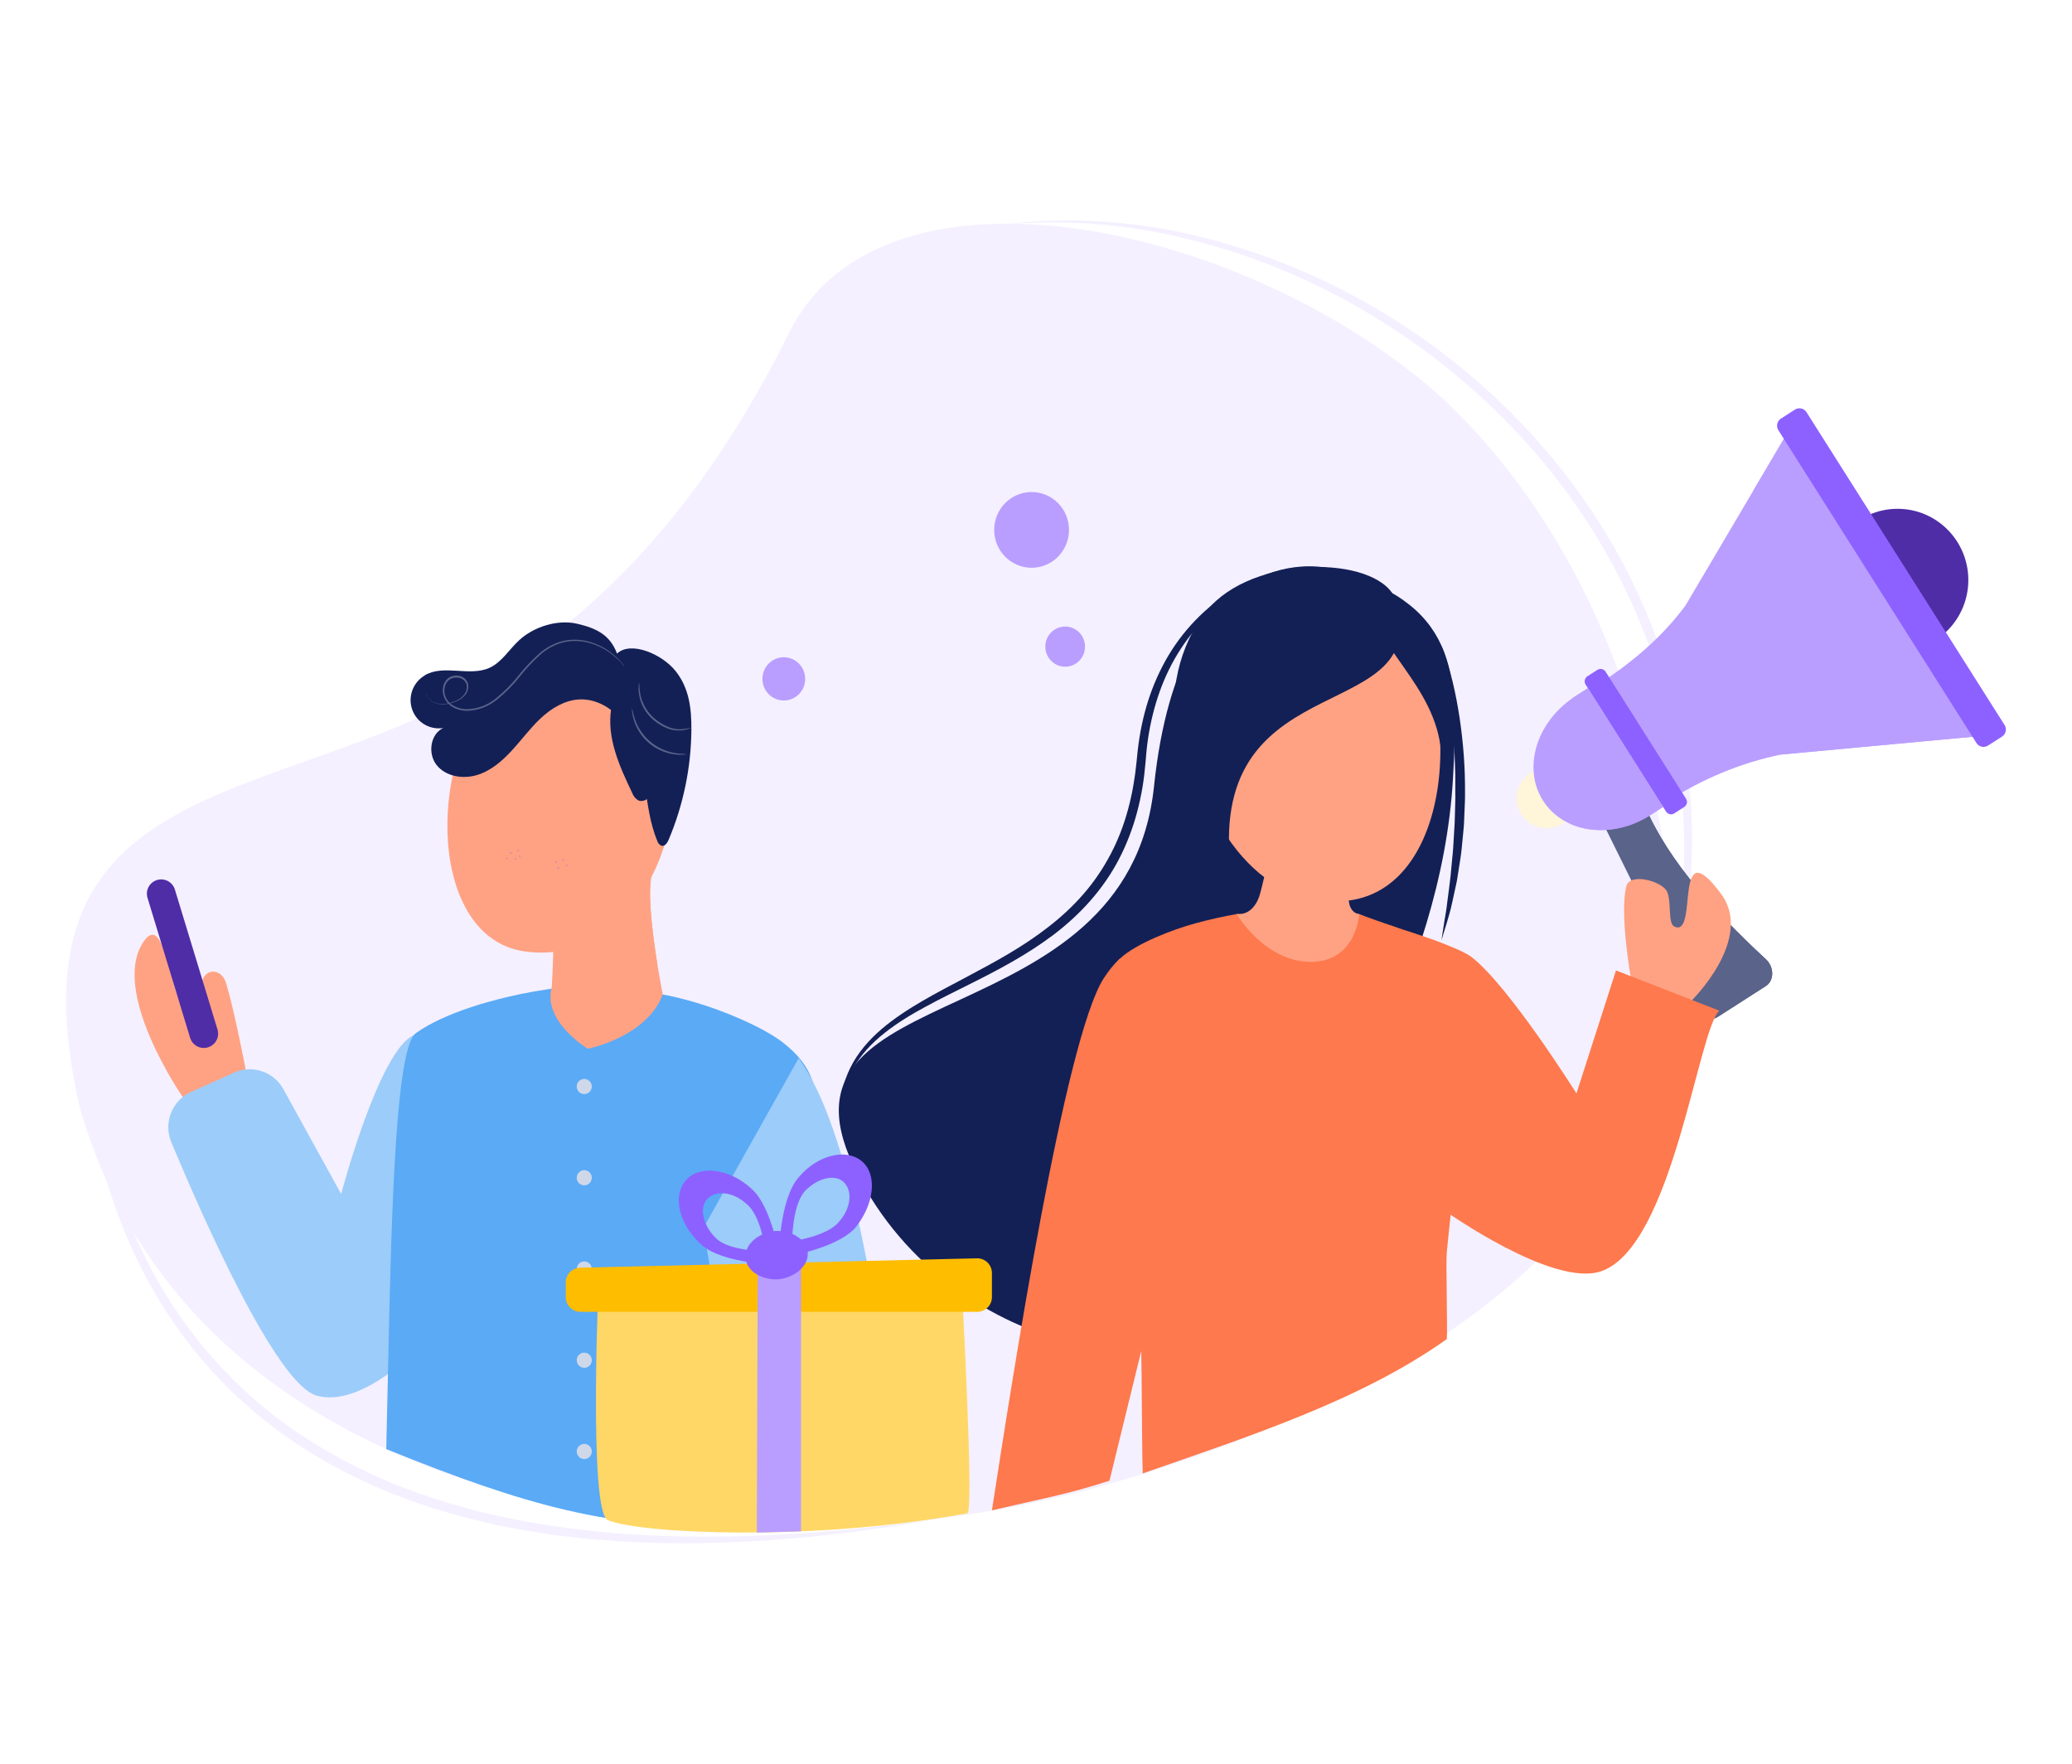
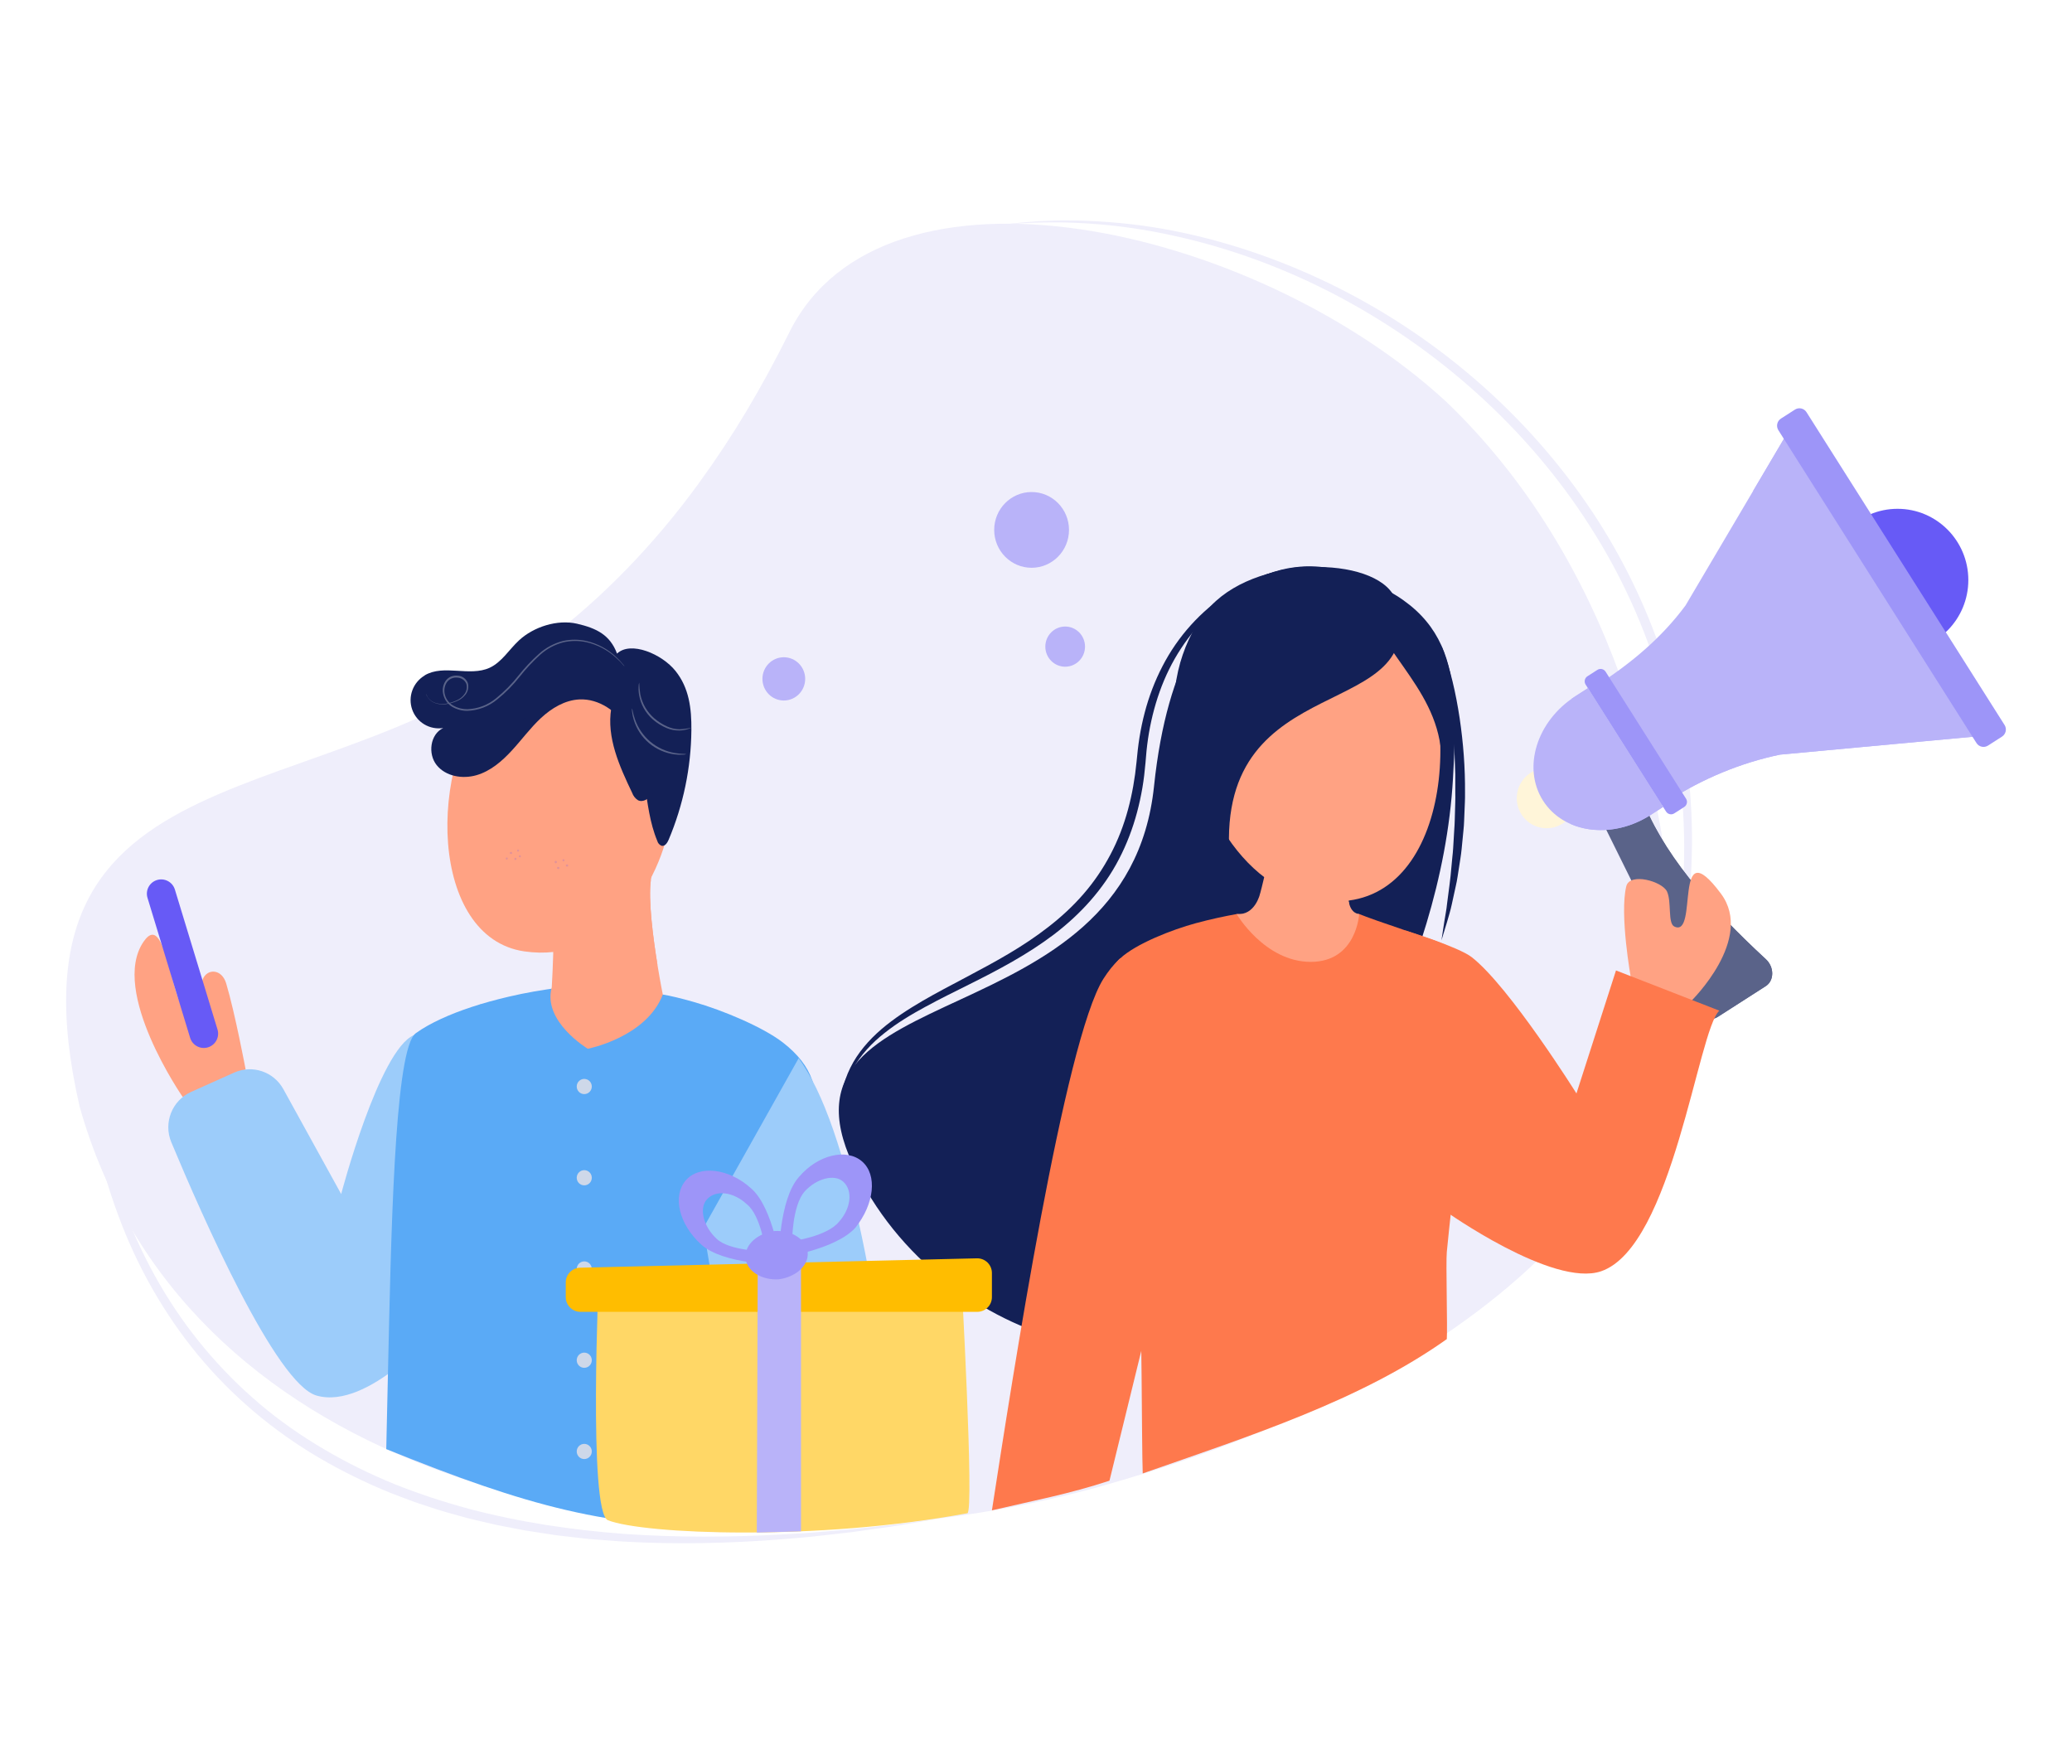
<svg xmlns="http://www.w3.org/2000/svg" width="141" height="120" viewBox="0 0 141 120" fill="none">
-   <path d="M113.996 66.157C113.292 85.746 91.88 96.405 74.853 101.14L74.852 101.141C74.605 101.21 74.358 101.277 74.109 101.344C74.008 101.371 73.907 101.396 73.806 101.423C72.229 101.835 70.605 102.201 68.945 102.518C68.61 102.582 68.274 102.644 67.936 102.705C66.328 102.991 64.688 103.23 63.026 103.421C58.146 103.984 53.073 104.125 48.041 103.778C45.489 103.602 42.948 103.299 40.447 102.863C39.256 102.654 38.073 102.415 36.904 102.143C34.202 101.518 31.569 100.724 29.042 99.747C17.934 95.456 8.91 87.656 5.422 75.303C-0.366 50.108 22.405 55.899 37.106 43.613C37.106 43.613 37.106 43.613 37.107 43.613C41.05 40.66 44.603 36.937 47.535 32.905C49.921 29.622 51.81 26.428 53.713 22.614C60.087 9.746 85.192 15.207 98.372 27.291C109.554 37.971 113.686 53.59 113.996 66.157Z" fill="#F4F0FF" />
-   <path d="M68.115 15.3C68.606 15.246 69.095 15.177 69.587 15.135L70.326 15.077L70.695 15.049L71.066 15.034L71.807 15.006C72.054 14.995 72.301 15.003 72.548 15L73.29 15.002L74.032 15.028C76.009 15.106 77.983 15.333 79.928 15.717C83.817 16.495 87.592 17.832 91.141 19.62C98.235 23.206 104.414 28.676 108.738 35.408C110.889 38.776 112.568 42.457 113.653 46.312C114.734 50.167 115.234 54.185 115.127 58.182C115.027 62.181 114.361 66.153 113.219 69.97C112.641 71.876 111.956 73.747 111.185 75.58C110.778 76.487 110.387 77.401 109.939 78.288C109.514 79.185 109.029 80.052 108.568 80.93C108.999 80.037 109.454 79.155 109.848 78.244C110.271 77.347 110.639 76.426 111.022 75.512C111.744 73.666 112.378 71.787 112.904 69.879C113.441 67.973 113.843 66.031 114.131 64.076C114.416 62.12 114.584 60.148 114.606 58.173C114.628 56.199 114.512 54.225 114.255 52.269C113.997 50.314 113.593 48.38 113.046 46.487C111.959 42.699 110.304 39.081 108.177 35.772C106.06 32.454 103.475 29.443 100.558 26.807C97.644 24.166 94.389 21.907 90.909 20.078C87.426 18.254 83.707 16.875 79.862 16.037C76.022 15.182 72.046 14.918 68.115 15.3ZM5.9 61.278C5.786 62.175 5.727 63.077 5.686 63.978C5.644 64.88 5.628 65.783 5.638 66.685C5.648 67.587 5.684 68.488 5.74 69.388C5.801 70.287 5.884 71.184 5.991 72.079C6.206 73.867 6.518 75.642 6.936 77.39C7.363 79.135 7.889 80.856 8.541 82.526C9.192 84.196 9.961 85.819 10.858 87.366C11.756 88.912 12.781 90.382 13.927 91.75C15.072 93.117 16.331 94.388 17.693 95.536C19.051 96.689 20.521 97.707 22.056 98.609C23.59 99.513 25.192 100.303 26.842 100.976C28.498 101.635 30.194 102.194 31.916 102.659C35.368 103.571 38.918 104.098 42.484 104.364C46.054 104.611 49.643 104.601 53.223 104.4C54.117 104.344 55.014 104.308 55.907 104.221L57.248 104.108L57.918 104.05L58.587 103.976L59.925 103.827C60.37 103.776 60.818 103.734 61.262 103.669L63.933 103.318L61.276 103.769C60.833 103.849 60.387 103.902 59.943 103.966L58.607 104.153L57.94 104.246L57.27 104.322L55.93 104.474C55.038 104.586 54.141 104.648 53.245 104.728C49.659 105.008 46.051 105.09 42.451 104.887C42.001 104.861 41.552 104.821 41.102 104.788L40.428 104.737L40.091 104.711L39.755 104.674L38.41 104.52C38.187 104.492 37.962 104.474 37.739 104.437L37.07 104.335C36.624 104.266 36.177 104.202 35.732 104.128L34.401 103.873C34.179 103.829 33.957 103.791 33.736 103.742L33.076 103.588C32.637 103.483 32.194 103.389 31.757 103.275C30.886 103.033 30.011 102.802 29.154 102.506C28.724 102.366 28.292 102.232 27.87 102.065C27.447 101.905 27.02 101.752 26.599 101.585C24.919 100.905 23.285 100.106 21.718 99.188C18.586 97.351 15.759 94.969 13.443 92.156C11.127 89.344 9.316 86.125 8.056 82.713C7.422 81.009 6.907 79.261 6.512 77.489C6.125 75.714 5.843 73.918 5.668 72.114C5.585 71.211 5.527 70.306 5.49 69.4C5.458 68.495 5.448 67.589 5.463 66.684C5.494 64.874 5.615 63.064 5.9 61.278Z" fill="#F4F0FF" />
-   <path d="M129.129 44.31C131.789 44.31 133.945 42.141 133.945 39.464C133.945 36.788 131.789 34.618 129.129 34.618C126.47 34.618 124.314 36.788 124.314 39.464C124.314 42.141 126.47 44.31 129.129 44.31Z" fill="#4F2DA7" />
+   <path d="M113.996 66.157C113.292 85.746 91.88 96.405 74.853 101.14L74.852 101.141C74.605 101.21 74.358 101.277 74.109 101.344C74.008 101.371 73.907 101.396 73.806 101.423C72.229 101.835 70.605 102.201 68.945 102.518C68.61 102.582 68.274 102.644 67.936 102.705C66.328 102.991 64.688 103.23 63.026 103.421C58.146 103.984 53.073 104.125 48.041 103.778C45.489 103.602 42.948 103.299 40.447 102.863C39.256 102.654 38.073 102.415 36.904 102.143C34.202 101.518 31.569 100.724 29.042 99.747C17.934 95.456 8.91 87.656 5.422 75.303C-0.366 50.108 22.405 55.899 37.106 43.613C37.106 43.613 37.106 43.613 37.107 43.613C41.05 40.66 44.603 36.937 47.535 32.905C49.921 29.622 51.81 26.428 53.713 22.614C60.087 9.746 85.192 15.207 98.372 27.291C109.554 37.971 113.686 53.59 113.996 66.157Z" fill="#EFEEFB" />
+   <path d="M68.115 15.3C68.606 15.246 69.095 15.177 69.587 15.135L70.326 15.077L70.695 15.049L71.066 15.034L71.807 15.006C72.054 14.995 72.301 15.003 72.548 15L73.29 15.002L74.032 15.028C76.009 15.106 77.983 15.333 79.928 15.717C83.817 16.495 87.592 17.832 91.141 19.62C98.235 23.206 104.414 28.676 108.738 35.408C110.889 38.776 112.568 42.457 113.653 46.312C114.734 50.167 115.234 54.185 115.127 58.182C115.027 62.181 114.361 66.153 113.219 69.97C112.641 71.876 111.956 73.747 111.185 75.58C110.778 76.487 110.387 77.401 109.939 78.288C109.514 79.185 109.029 80.052 108.568 80.93C108.999 80.037 109.454 79.155 109.848 78.244C110.271 77.347 110.639 76.426 111.022 75.512C111.744 73.666 112.378 71.787 112.904 69.879C113.441 67.973 113.843 66.031 114.131 64.076C114.416 62.12 114.584 60.148 114.606 58.173C114.628 56.199 114.512 54.225 114.255 52.269C113.997 50.314 113.593 48.38 113.046 46.487C111.959 42.699 110.304 39.081 108.177 35.772C106.06 32.454 103.475 29.443 100.558 26.807C97.644 24.166 94.389 21.907 90.909 20.078C87.426 18.254 83.707 16.875 79.862 16.037C76.022 15.182 72.046 14.918 68.115 15.3ZM5.9 61.278C5.786 62.175 5.727 63.077 5.686 63.978C5.644 64.88 5.628 65.783 5.638 66.685C5.648 67.587 5.684 68.488 5.74 69.388C5.801 70.287 5.884 71.184 5.991 72.079C6.206 73.867 6.518 75.642 6.936 77.39C7.363 79.135 7.889 80.856 8.541 82.526C9.192 84.196 9.961 85.819 10.858 87.366C11.756 88.912 12.781 90.382 13.927 91.75C15.072 93.117 16.331 94.388 17.693 95.536C19.051 96.689 20.521 97.707 22.056 98.609C23.59 99.513 25.192 100.303 26.842 100.976C28.498 101.635 30.194 102.194 31.916 102.659C35.368 103.571 38.918 104.098 42.484 104.364C46.054 104.611 49.643 104.601 53.223 104.4C54.117 104.344 55.014 104.308 55.907 104.221L57.248 104.108L57.918 104.05L58.587 103.976L59.925 103.827C60.37 103.776 60.818 103.734 61.262 103.669L63.933 103.318L61.276 103.769C60.833 103.849 60.387 103.902 59.943 103.966L58.607 104.153L57.94 104.246L57.27 104.322L55.93 104.474C55.038 104.586 54.141 104.648 53.245 104.728C49.659 105.008 46.051 105.09 42.451 104.887C42.001 104.861 41.552 104.821 41.102 104.788L40.428 104.737L40.091 104.711L39.755 104.674L38.41 104.52C38.187 104.492 37.962 104.474 37.739 104.437L37.07 104.335C36.624 104.266 36.177 104.202 35.732 104.128L34.401 103.873C34.179 103.829 33.957 103.791 33.736 103.742L33.076 103.588C32.637 103.483 32.194 103.389 31.757 103.275C30.886 103.033 30.011 102.802 29.154 102.506C28.724 102.366 28.292 102.232 27.87 102.065C27.447 101.905 27.02 101.752 26.599 101.585C24.919 100.905 23.285 100.106 21.718 99.188C18.586 97.351 15.759 94.969 13.443 92.156C11.127 89.344 9.316 86.125 8.056 82.713C7.422 81.009 6.907 79.261 6.512 77.489C6.125 75.714 5.843 73.918 5.668 72.114C5.585 71.211 5.527 70.306 5.49 69.4C5.458 68.495 5.448 67.589 5.463 66.684C5.494 64.874 5.615 63.064 5.9 61.278Z" fill="#EFEEFB" />
+   <path d="M129.129 44.31C131.789 44.31 133.945 42.141 133.945 39.464C133.945 36.788 131.789 34.618 129.129 34.618C126.47 34.618 124.314 36.788 124.314 39.464C124.314 42.141 126.47 44.31 129.129 44.31Z" fill="#675AF6" />
  <path d="M120.169 65.264C116.234 61.632 113.019 57.926 111.619 54.039L108.955 55.749L115.325 68.612C115.641 69.251 116.378 69.52 116.898 69.186L120.161 67.093C120.743 66.72 120.748 65.799 120.169 65.264Z" fill="#5A6389" />
  <path d="M120.169 65.264C116.234 61.632 113.02 57.926 111.62 54.039L110.669 54.65C111.748 58.139 114.025 61.706 116.829 65.308C117.314 65.93 117.16 66.838 116.526 67.111L114.923 67.8L115.325 68.612C115.642 69.251 116.379 69.52 116.899 69.186L120.162 67.093C120.744 66.72 120.749 65.799 120.169 65.264Z" fill="#5A6389" />
  <path d="M105.247 56.352C106.369 56.352 107.278 55.437 107.278 54.309C107.278 53.179 106.369 52.264 105.247 52.264C104.125 52.264 103.216 53.179 103.216 54.309C103.216 55.437 104.125 56.352 105.247 56.352Z" fill="#FFF5D9" />
-   <path d="M108.655 46.636L106.629 47.877L111.595 55.719L113.537 54.473C115.891 52.963 118.484 51.894 121.128 51.344L135.792 49.984L122.191 28.508L114.7 41.194C113.088 43.375 111.01 45.125 108.655 46.636Z" fill="#B99EFF" />
-   <path d="M119.309 33.387L122.32 38.141C125.224 42.725 120.711 49.517 114.372 50.105C112.597 50.474 110.845 51.079 109.172 51.893L111.595 55.719L113.537 54.473C115.891 52.963 118.484 51.894 121.128 51.344L135.792 49.984L122.19 28.508L119.309 33.387Z" fill="#B99EFF" />
-   <path d="M114.612 54.905L113.933 55.341C113.745 55.462 113.495 55.406 113.375 55.216L107.901 46.574C107.781 46.384 107.837 46.133 108.025 46.012L108.704 45.576C108.892 45.455 109.142 45.511 109.262 45.701L114.736 54.343C114.856 54.533 114.8 54.784 114.612 54.905ZM136.238 50.117L135.283 50.729C135.019 50.898 134.667 50.82 134.499 50.554L121.019 29.27C120.85 29.004 120.928 28.65 121.193 28.48L122.147 27.868C122.412 27.698 122.763 27.777 122.932 28.043L136.411 49.327C136.58 49.593 136.502 49.947 136.238 50.117Z" fill="#8D61FF" />
-   <path d="M107.199 47.375C104.571 49.061 103.586 52.236 104.999 54.467C106.412 56.698 109.688 57.14 112.316 55.454L113.176 54.903L108.059 46.823L107.199 47.375Z" fill="#B99EFF" />
-   <path d="M107.199 47.374C107.117 47.427 107.037 47.481 106.958 47.536L109.667 51.813C110.675 53.405 109.334 55.75 107.205 56.036C107.079 56.053 106.965 56.06 106.865 56.055C108.459 56.76 110.536 56.595 112.316 55.454L113.175 54.902L108.058 46.823L107.199 47.374Z" fill="#B99EFF" />
+   <path d="M108.655 46.636L106.629 47.877L111.595 55.719L113.537 54.473C115.891 52.963 118.484 51.894 121.128 51.344L135.792 49.984L122.191 28.508L114.7 41.194C113.088 43.375 111.01 45.125 108.655 46.636Z" fill="#B9B3F9" />
+   <path d="M119.309 33.387L122.32 38.141C125.224 42.725 120.711 49.517 114.372 50.105C112.597 50.474 110.845 51.079 109.172 51.893L111.595 55.719L113.537 54.473C115.891 52.963 118.484 51.894 121.128 51.344L135.792 49.984L122.19 28.508L119.309 33.387Z" fill="#B9B3F9" />
+   <path d="M114.612 54.905L113.933 55.341C113.745 55.462 113.495 55.406 113.375 55.216L107.901 46.574C107.781 46.384 107.837 46.133 108.025 46.012L108.704 45.576C108.892 45.455 109.142 45.511 109.262 45.701L114.736 54.343C114.856 54.533 114.8 54.784 114.612 54.905ZM136.238 50.117L135.283 50.729C135.019 50.898 134.667 50.82 134.499 50.554L121.019 29.27C120.85 29.004 120.928 28.65 121.193 28.48L122.147 27.868C122.412 27.698 122.763 27.777 122.932 28.043L136.411 49.327C136.58 49.593 136.502 49.947 136.238 50.117Z" fill="#9D95F8" />
+   <path d="M107.199 47.375C104.571 49.061 103.586 52.236 104.999 54.467C106.412 56.698 109.688 57.14 112.316 55.454L113.176 54.903L108.059 46.823L107.199 47.375Z" fill="#B9B3F9" />
+   <path d="M107.199 47.374C107.117 47.427 107.037 47.481 106.958 47.536L109.667 51.813C110.675 53.405 109.334 55.75 107.205 56.036C107.079 56.053 106.965 56.06 106.865 56.055C108.459 56.76 110.536 56.595 112.316 55.454L113.175 54.902L108.058 46.823L107.199 47.374Z" fill="#B9B3F9" />
  <path d="M90.47 38.664C90.47 38.664 80.346 36.099 78.532 53.491C76.712 70.946 52.001 66.197 58.025 79.203C64.048 92.208 81.672 95.76 85.75 87.035C89.827 78.31 98.092 66.682 98.877 52.945C99.298 45.56 99.145 40.995 90.47 38.664Z" fill="#132056" />
  <path d="M115.089 68.104C115.089 68.104 119.41 63.887 117.11 60.802C113.794 56.353 115.627 63.873 113.932 63.036C113.481 62.813 113.763 61.352 113.44 60.657C113.116 59.961 110.904 59.343 110.669 60.299C110.2 62.212 110.984 66.55 110.984 66.55L115.089 68.104Z" fill="#FFA283" />
  <path d="M95.626 63.301C95.626 63.301 99.258 64.425 100.155 65.127C102.729 67.138 107.278 74.396 107.278 74.396L109.969 66.027L117.001 68.763C115.548 70.091 113.829 84.825 108.956 86.494C105.675 87.618 98.33 82.384 98.33 82.384L95.626 63.301Z" fill="#FE794D" />
  <path d="M79.287 74.527L80.945 78.523L75.5 100.744C72.737 101.654 70.339 102.095 67.5 102.762C68.91 93.644 72.448 70.756 75.094 66.586L75.096 66.585C75.42 66.075 75.765 65.642 76.133 65.298C76.151 65.279 76.17 65.261 76.189 65.244C76.2 65.233 76.211 65.223 76.223 65.213H76.224C76.226 65.212 76.229 65.21 76.229 65.21C76.303 65.21 76.638 66.146 77.061 67.421V67.422C77.972 70.177 79.287 74.527 79.287 74.527Z" fill="#FE794D" />
  <path d="M98.455 85.187C98.385 85.902 98.51 90.442 98.455 91.111C92.589 95.273 85.188 97.654 77.763 100.25C77.685 98.198 77.723 89.13 77.495 86.568C76.708 77.765 75.36 71.055 75.616 67.03C75.664 66.263 75.771 65.735 75.952 65.502C76.005 65.433 76.066 65.364 76.133 65.297C76.151 65.279 76.169 65.26 76.189 65.244C76.2 65.233 76.21 65.222 76.223 65.213L76.224 65.213C77.297 64.208 79.772 63.246 81.377 62.812C82.392 62.536 83.37 62.333 84.152 62.19H86.382L91.528 62.189H92.492C92.498 62.192 92.504 62.193 92.51 62.196C92.518 62.199 92.527 62.202 92.541 62.207C92.684 62.265 92.828 62.32 92.974 62.374C92.979 62.375 92.983 62.377 92.988 62.38C93.96 62.744 94.975 63.061 95.964 63.421C97.127 63.845 97.962 64.025 98.738 64.509C99.062 64.711 99.375 64.966 99.698 65.312C99.78 65.401 99.863 65.496 99.947 65.597C100.817 66.647 99.244 77.1 98.455 85.187Z" fill="#FE794D" />
  <path d="M85.75 60.802C87.213 65.506 92.495 64.533 91.717 60.802C91.717 60.317 91.735 59.633 91.757 58.959C91.757 58.929 91.758 58.899 91.759 58.869C91.799 57.711 91.85 56.604 91.85 56.604L88.473 55.137L87.642 54.776L86.739 54.383C86.761 54.48 86.776 54.591 86.786 54.714C86.863 55.801 86.46 57.828 86.135 59.243C85.927 60.147 85.75 60.802 85.75 60.802Z" fill="#FFA283" />
  <path d="M86.135 59.244C86.442 58.437 87.171 57.767 87.876 58.352C89.08 59.351 91.329 58.573 91.828 58.132C91.828 58.132 89.206 55.976 88.473 55.137C88.322 54.964 88.229 54.857 88.223 54.848C88.21 54.828 87.961 54.802 87.642 54.776C87.373 54.754 87.054 54.732 86.785 54.715C86.863 55.801 86.46 57.829 86.135 59.244Z" fill="#E39298" />
  <path d="M83.461 53.743C83.571 53.779 83.679 53.8 83.806 53.834L83.783 53.613L83.584 51.231C83.321 50.75 83.125 50.23 82.96 49.675L82.958 49.659C82.499 49.502 81.775 49.34 81.175 49.691C80.376 50.159 79.885 52.71 83.461 53.743Z" fill="#E39298" />
  <path d="M83.384 52.827C83.461 52.843 83.535 52.849 83.624 52.863L83.593 52.717L83.294 51.124C83.083 50.818 82.915 50.481 82.765 50.118L82.763 50.108C82.443 50.033 81.943 49.975 81.563 50.254C81.056 50.625 80.901 52.38 83.384 52.827Z" fill="#E39298" />
  <path d="M80.952 49.608C81.448 55.292 85.49 62.078 91.78 61.272C99.072 60.339 99.778 47.076 94.91 40.99C90.434 42.439 87.295 42.812 82.74 42.772C81.835 44.718 80.783 47.312 80.952 49.608Z" fill="#FFA283" />
  <path d="M98.076 51.228C98.858 46.049 98.659 44.495 95.722 41.256C94.713 40.142 92.644 39.727 92.644 39.727C93.357 44.069 97.711 46.528 98.076 51.228Z" fill="#132056" />
  <path d="M83.667 58.234C82.784 45.188 97.451 49.343 95.018 40.933C94.14 37.897 85.867 37.593 82.418 41.208C80.976 42.72 79.516 45.868 80.004 49.342C80.389 52.082 82.061 55.565 83.667 58.234Z" fill="#132056" />
  <path d="M85.749 60.802C85.749 60.802 85.416 62.307 84.151 62.19C84.151 62.19 86.065 65.444 89.193 65.444C92.32 65.444 92.491 62.19 92.491 62.19C92.491 62.19 91.936 62.189 91.789 61.365L85.749 60.802Z" fill="#FFA283" />
  <path d="M89.964 38.664C89.415 38.57 88.856 38.608 88.312 38.692C87.766 38.778 87.231 38.918 86.71 39.097C85.669 39.461 84.681 39.97 83.78 40.6C82.878 41.228 82.058 41.972 81.349 42.808C80.642 43.646 80.035 44.568 79.552 45.553C79.067 46.536 78.704 47.578 78.441 48.643C78.31 49.176 78.205 49.716 78.124 50.26C78.085 50.532 78.05 50.805 78.022 51.079C77.994 51.354 77.974 51.622 77.95 51.908C77.902 52.472 77.835 53.036 77.741 53.596C77.645 54.156 77.525 54.712 77.378 55.262C77.084 56.362 76.677 57.435 76.149 58.448C75.625 59.463 74.965 60.406 74.216 61.263C73.466 62.121 72.622 62.889 71.725 63.576C69.92 64.944 67.927 65.996 65.937 66.986C64.941 67.483 63.946 67.972 62.975 68.501C62.004 69.027 61.056 69.596 60.196 70.281C59.335 70.959 58.569 71.771 58.033 72.735C57.491 73.696 57.205 74.796 57.133 75.911C57.136 75.352 57.188 74.791 57.307 74.24C57.427 73.691 57.615 73.154 57.866 72.646C58.369 71.628 59.131 70.756 59.985 70.022C60.844 69.288 61.793 68.677 62.758 68.111C63.726 67.548 64.716 67.035 65.697 66.514C66.678 65.993 67.656 65.473 68.606 64.911C69.555 64.349 70.476 63.744 71.34 63.069C72.206 62.399 73.013 61.656 73.727 60.832C74.443 60.009 75.058 59.103 75.567 58.139C76.076 57.175 76.471 56.149 76.758 55.092C77.046 54.035 77.233 52.948 77.341 51.852C77.368 51.581 77.394 51.292 77.427 51.012C77.459 50.73 77.499 50.449 77.543 50.169C77.633 49.609 77.749 49.052 77.893 48.502C78.179 47.403 78.585 46.333 79.108 45.325C80.149 43.305 81.713 41.559 83.609 40.341C84.558 39.734 85.582 39.247 86.657 38.931C87.195 38.774 87.744 38.656 88.3 38.598C88.854 38.544 89.421 38.539 89.964 38.664Z" fill="#132056" />
  <path d="M98.092 43.928C98.705 45.509 99.074 47.181 99.329 48.86C99.579 50.542 99.709 52.246 99.695 53.949C99.704 54.375 99.673 54.8 99.659 55.225C99.638 55.65 99.636 56.076 99.588 56.5L99.464 57.77C99.424 58.193 99.346 58.612 99.284 59.033L99.186 59.663C99.156 59.873 99.113 60.081 99.066 60.288L98.794 61.533C98.707 61.948 98.579 62.354 98.462 62.761C98.344 63.168 98.219 63.573 98.092 63.976C98.152 63.555 98.215 63.137 98.283 62.721C98.347 62.303 98.435 61.892 98.475 61.471C98.579 60.635 98.707 59.805 98.771 58.967L98.83 58.34C98.849 58.131 98.879 57.923 98.887 57.714L98.962 56.458C98.996 56.04 98.999 55.621 99.013 55.202C99.021 54.783 99.046 54.365 99.033 53.946L99.033 52.689C99.018 52.27 98.998 51.852 98.987 51.433C98.953 50.596 98.893 49.759 98.818 48.923C98.662 47.252 98.441 45.584 98.092 43.928Z" fill="#132056" />
  <path d="M12.437 74.641C12.437 74.641 7.454 67.449 9.77 64.071C11.519 61.522 11.639 70.174 13.396 69.192C13.863 68.93 13.485 67.393 13.792 66.636C14.098 65.88 15.09 65.904 15.391 66.907C15.992 68.915 16.716 72.767 16.716 72.767L12.437 74.641Z" fill="#FFA283" />
-   <path d="M14.801 70.044C14.957 70.557 14.669 71.1 14.156 71.258C13.641 71.417 13.095 71.127 12.938 70.611L10.038 61.09C9.881 60.577 10.169 60.034 10.682 59.876C11.197 59.717 11.743 60.007 11.901 60.523L14.801 70.044Z" fill="#4F2DA7" />
+   <path d="M14.801 70.044C14.957 70.557 14.669 71.1 14.156 71.258C13.641 71.417 13.095 71.127 12.938 70.611L10.038 61.09C9.881 60.577 10.169 60.034 10.682 59.876C11.197 59.717 11.743 60.007 11.901 60.523L14.801 70.044Z" fill="#675AF6" />
  <path d="M32.74 68.309L28.163 70.428C25.797 71.443 23.217 81.241 23.217 81.241L19.284 74.106C18.626 72.912 17.17 72.423 15.931 72.979L13.005 74.292C11.706 74.875 11.107 76.395 11.657 77.714C13.764 82.766 18.786 94.159 21.54 94.951C25.087 95.971 29.803 90.363 29.803 90.363L30.383 89.782L32.74 68.309Z" fill="#9CCCFA" />
  <path d="M50.53 95.601C50.504 95.961 50.438 97.036 50.355 98.44C50.207 100.927 50.464 101.558 50.355 103.967C41.294 103.967 35.968 102.502 26.285 98.595C26.303 97.864 26.381 94.264 26.399 93.49C26.609 84.096 26.838 72.123 28.163 70.429C28.212 70.368 28.259 70.321 28.309 70.287C29.278 69.595 30.625 68.997 32.099 68.512C32.125 68.502 32.151 68.494 32.177 68.487L32.74 68.31C33.567 68.062 34.421 67.847 35.264 67.67C35.315 67.658 35.363 67.648 35.413 67.637C35.46 67.627 35.507 67.617 35.554 67.609C36.088 67.502 36.617 67.407 37.129 67.331C37.161 67.326 37.193 67.321 37.224 67.316C37.324 67.3 37.423 67.285 37.522 67.272C37.619 67.259 37.716 67.246 37.812 67.235C37.896 67.223 37.98 67.213 38.062 67.202L45.099 67.665H45.102C45.105 67.665 45.107 67.665 45.109 67.666L45.113 67.668C45.597 67.746 46.355 67.925 47.232 68.178H47.233C49.209 68.741 51.928 69.888 53.275 70.93C54.314 71.735 54.942 72.571 55.262 73.474C56.795 77.791 51.346 83.692 50.53 95.601Z" fill="#5AAAF6" />
  <path d="M45.103 67.668C43.983 70.585 40.001 71.355 40.001 71.355C40.001 71.355 36.902 69.501 37.547 67.171C37.587 66.558 37.621 65.691 37.649 64.835C37.65 64.796 37.651 64.759 37.653 64.721C37.699 63.251 37.724 61.846 37.724 61.846L42.12 60.268L43.202 59.88L44.377 59.459C44.342 59.579 44.313 59.719 44.292 59.874C44.104 61.243 44.448 63.844 44.743 65.663C44.933 66.824 45.103 67.668 45.103 67.668Z" fill="#FFA283" />
  <path d="M44.743 65.663C44.419 64.617 43.552 63.707 42.612 64.388C41.005 65.553 38.244 65.435 37.648 64.835C37.648 64.835 41.123 61.27 42.12 60.269C42.326 60.062 42.452 59.934 42.46 59.924C42.478 59.9 42.796 59.888 43.201 59.881C43.544 59.875 43.95 59.874 44.291 59.874C44.104 61.244 44.447 63.845 44.743 65.663Z" fill="#FFA283" />
  <path d="M45.69 55.408C44.969 60.464 41.231 65.539 35.679 64.73C29.244 63.793 28.973 52.087 33.599 46.737C37.506 48.092 40.525 46.91 44.454 47.944C45.163 49.691 45.953 53.365 45.69 55.408Z" fill="#FFA283" />
  <path d="M28.9 45.949C30.2 45.177 31.954 46.059 33.319 45.434C34.15 45.049 34.642 44.194 35.315 43.572C36.321 42.639 37.937 42.13 39.267 42.437C40.596 42.744 41.512 43.197 41.989 44.469C42.92 43.589 45.045 44.497 45.969 45.651C46.892 46.804 47.063 48.191 47.049 49.675C47.026 52.235 46.5 54.77 45.501 57.137C45.412 57.345 45.25 57.592 45.027 57.548C44.954 57.52 44.889 57.475 44.837 57.417C44.785 57.359 44.748 57.289 44.728 57.213C44.216 55.987 44.066 54.641 43.869 53.324C43.671 52.008 43.407 50.664 42.703 49.535C41.998 48.405 40.766 47.525 39.431 47.587C38.443 47.633 37.537 48.181 36.812 48.854C36.088 49.528 35.5 50.338 34.828 51.066C34.157 51.795 33.371 52.471 32.42 52.744C31.468 53.017 30.333 52.825 29.717 52.059C29.1 51.292 29.268 49.955 30.16 49.533C29.715 49.602 29.26 49.514 28.875 49.285C28.49 49.055 28.198 48.698 28.049 48.275C27.9 47.852 27.904 47.39 28.06 46.967C28.215 46.544 28.513 46.187 28.902 45.957L28.9 45.949Z" fill="#132056" />
  <path d="M30.561 51.895C31.407 51.931 32.252 51.767 33.025 51.415C33.798 51.064 34.478 50.535 35.009 49.872C35.743 48.941 36.209 47.725 37.251 47.153C37.609 46.973 37.998 46.866 38.396 46.837C38.794 46.809 39.193 46.86 39.569 46.987C40.322 47.245 41.012 47.656 41.597 48.194C41.266 50.179 42.154 52.132 43.017 53.94C43.091 54.151 43.233 54.331 43.422 54.45C43.761 54.613 44.166 54.344 44.367 54.024C44.691 53.511 44.728 52.876 44.716 52.27C44.706 50.891 44.422 49.529 43.881 48.265C43.332 46.998 42.421 45.922 41.262 45.17C39.774 44.277 37.991 43.998 36.29 44.391C34.598 44.801 33.074 45.73 31.934 47.047C31.379 47.631 30.977 48.342 30.763 49.116" fill="#132056" />
  <path d="M47.03 49.512C46.77 49.573 46.504 49.609 46.237 49.62C45.949 49.613 45.667 49.549 45.405 49.431C45.082 49.287 44.783 49.097 44.515 48.866C44.031 48.441 43.7 47.871 43.573 47.241C43.531 46.978 43.506 46.712 43.498 46.445C43.474 46.513 43.461 46.585 43.46 46.657C43.445 46.855 43.453 47.055 43.485 47.252C43.592 47.913 43.927 48.516 44.432 48.957C44.71 49.196 45.023 49.39 45.36 49.533C45.637 49.651 45.936 49.709 46.237 49.702C46.439 49.698 46.639 49.663 46.83 49.599C46.901 49.581 46.969 49.552 47.03 49.512Z" fill="#5A6389" />
  <path d="M46.7 51.311C46.7 51.288 46.398 51.311 45.926 51.235C45.31 51.132 44.733 50.866 44.256 50.464C43.779 50.063 43.419 49.541 43.215 48.954C43.055 48.503 43.036 48.203 43.013 48.207C43.001 48.277 43.001 48.348 43.013 48.418C43.033 48.61 43.072 48.8 43.13 48.983C43.316 49.596 43.676 50.143 44.167 50.558C44.657 50.973 45.258 51.239 45.896 51.324C46.087 51.351 46.281 51.359 46.475 51.347C46.551 51.351 46.628 51.338 46.7 51.311Z" fill="#5A6389" />
  <path d="M28.996 47.2C29.008 47.271 29.034 47.338 29.072 47.398C29.181 47.582 29.345 47.727 29.542 47.811C29.857 47.937 30.205 47.96 30.535 47.876C30.745 47.833 30.949 47.766 31.144 47.676C31.365 47.579 31.556 47.426 31.699 47.231C31.778 47.12 31.831 46.993 31.854 46.859C31.877 46.725 31.869 46.589 31.831 46.459C31.776 46.321 31.683 46.202 31.563 46.116C31.443 46.029 31.3 45.979 31.152 45.971C30.998 45.955 30.842 45.974 30.697 46.029C30.546 46.09 30.416 46.194 30.323 46.328C30.231 46.467 30.169 46.624 30.143 46.788C30.118 46.953 30.128 47.12 30.173 47.279C30.215 47.448 30.29 47.607 30.393 47.747C30.497 47.886 30.627 48.004 30.776 48.092C31.085 48.271 31.436 48.365 31.794 48.363C32.54 48.34 33.259 48.067 33.835 47.588C34.407 47.128 34.924 46.604 35.376 46.027C35.796 45.497 36.259 45.002 36.76 44.548C37.212 44.143 37.756 43.852 38.343 43.7C38.858 43.583 39.393 43.581 39.907 43.693C40.655 43.864 41.345 44.225 41.91 44.741C42.111 44.921 42.265 45.072 42.353 45.181C42.399 45.24 42.45 45.296 42.506 45.348C42.498 45.331 42.488 45.315 42.475 45.301C42.462 45.267 42.421 45.227 42.375 45.172C42.242 45.01 42.098 44.857 41.945 44.714C41.381 44.175 40.684 43.797 39.923 43.617C39.398 43.495 38.85 43.492 38.321 43.609C37.716 43.761 37.155 44.059 36.689 44.476C36.18 44.931 35.71 45.429 35.285 45.963C34.837 46.531 34.327 47.048 33.764 47.505C33.209 47.966 32.517 48.23 31.798 48.255C31.463 48.257 31.133 48.171 30.843 48.005C30.566 47.849 30.363 47.588 30.279 47.281C30.237 47.138 30.227 46.987 30.249 46.839C30.271 46.691 30.324 46.549 30.405 46.423C30.487 46.309 30.599 46.219 30.727 46.163C30.856 46.108 30.997 46.088 31.136 46.107C31.265 46.112 31.39 46.154 31.497 46.228C31.603 46.302 31.685 46.404 31.735 46.524C31.769 46.639 31.776 46.761 31.756 46.881C31.736 47 31.689 47.113 31.618 47.212C31.487 47.4 31.308 47.549 31.099 47.643C30.914 47.731 30.72 47.798 30.52 47.841C30.202 47.928 29.866 47.913 29.558 47.8C29.367 47.723 29.204 47.59 29.091 47.417C29.055 47.347 29.023 47.275 28.996 47.2Z" fill="#5A6389" />
  <path d="M61.144 103.479C57.755 103.967 54.85 103.967 51.461 103.967L50.355 98.444V98.441L47.863 83.552L54.35 71.996C54.68 72.456 54.982 72.951 55.262 73.475C58.543 79.622 60.638 93.91 61.144 103.479Z" fill="#9CCCFA" />
  <path d="M37.893 58.649C37.894 58.642 37.896 58.636 37.894 58.629C37.892 58.623 37.89 58.617 37.888 58.611C37.882 58.6 37.874 58.591 37.863 58.584C37.852 58.577 37.838 58.572 37.825 58.571C37.818 58.571 37.811 58.571 37.804 58.573C37.801 58.574 37.8 58.575 37.795 58.576C37.793 58.577 37.788 58.578 37.786 58.58C37.785 58.58 37.785 58.58 37.785 58.58C37.785 58.58 37.785 58.58 37.785 58.58C37.783 58.582 37.78 58.584 37.778 58.586C37.775 58.588 37.772 58.589 37.77 58.591C37.765 58.596 37.761 58.601 37.757 58.606C37.753 58.612 37.75 58.619 37.748 58.626C37.748 58.626 37.748 58.627 37.748 58.627C37.747 58.632 37.745 58.642 37.744 58.647C37.744 58.647 37.744 58.647 37.744 58.647C37.744 58.647 37.744 58.648 37.744 58.648C37.743 58.655 37.745 58.663 37.746 58.67C37.746 58.671 37.746 58.671 37.746 58.672C37.746 58.672 37.746 58.672 37.746 58.672C37.747 58.675 37.751 58.685 37.749 58.681C37.749 58.681 37.752 58.688 37.753 58.691C37.753 58.691 37.753 58.691 37.753 58.692C37.754 58.692 37.755 58.694 37.756 58.696C37.756 58.695 37.763 58.706 37.764 58.707C37.764 58.707 37.765 58.708 37.765 58.708C37.778 58.722 37.797 58.732 37.817 58.732C37.824 58.733 37.831 58.732 37.837 58.73C37.837 58.73 37.837 58.73 37.838 58.73C37.838 58.73 37.838 58.73 37.838 58.73C37.844 58.728 37.849 58.726 37.855 58.724C37.856 58.724 37.856 58.724 37.856 58.723C37.865 58.719 37.872 58.713 37.877 58.706C37.884 58.699 37.889 58.691 37.892 58.681C37.895 58.672 37.896 58.662 37.894 58.653C37.894 58.651 37.893 58.65 37.893 58.649ZM38.349 58.459C38.256 58.455 38.249 58.6 38.342 58.604C38.435 58.608 38.441 58.463 38.349 58.459ZM38.068 59.037C38.066 59.025 38.06 59.014 38.051 59.005C38.047 59.001 38.042 58.997 38.037 58.993C38.026 58.986 38.014 58.982 38.001 58.981L37.982 58.98C37.972 58.98 37.963 58.981 37.954 58.985C37.945 58.988 37.937 58.992 37.93 58.999C37.923 59.005 37.918 59.013 37.914 59.022C37.91 59.03 37.907 59.039 37.907 59.05C37.908 59.056 37.908 59.062 37.909 59.069C37.912 59.081 37.917 59.092 37.926 59.102C37.931 59.106 37.935 59.11 37.94 59.114C37.951 59.121 37.963 59.125 37.976 59.125L37.995 59.126C38.005 59.127 38.014 59.125 38.023 59.121C38.032 59.119 38.04 59.114 38.047 59.107C38.054 59.101 38.059 59.093 38.063 59.084C38.068 59.076 38.07 59.067 38.07 59.057C38.069 59.05 38.069 59.044 38.068 59.037ZM38.667 58.872C38.664 58.86 38.659 58.849 38.65 58.839C38.645 58.835 38.641 58.831 38.636 58.827C38.625 58.82 38.613 58.816 38.6 58.816L38.581 58.815C38.571 58.814 38.562 58.816 38.553 58.82C38.544 58.822 38.536 58.827 38.529 58.834C38.522 58.84 38.517 58.848 38.513 58.856C38.508 58.865 38.506 58.874 38.506 58.884C38.507 58.891 38.507 58.897 38.508 58.904C38.51 58.916 38.516 58.927 38.525 58.936C38.529 58.94 38.534 58.944 38.539 58.948C38.55 58.955 38.562 58.959 38.575 58.96L38.594 58.961C38.604 58.961 38.613 58.96 38.622 58.956C38.631 58.953 38.639 58.949 38.645 58.942C38.653 58.935 38.658 58.928 38.661 58.919C38.666 58.91 38.669 58.901 38.669 58.891C38.668 58.885 38.668 58.879 38.667 58.872ZM34.854 58.019C34.851 58.007 34.846 57.996 34.837 57.986C34.833 57.982 34.828 57.978 34.823 57.974C34.812 57.968 34.8 57.964 34.787 57.963L34.761 57.962C34.752 57.961 34.742 57.963 34.733 57.967C34.724 57.969 34.717 57.974 34.71 57.981C34.702 57.987 34.697 57.995 34.694 58.003C34.689 58.012 34.686 58.021 34.686 58.031C34.687 58.038 34.687 58.044 34.688 58.05C34.691 58.063 34.697 58.074 34.705 58.083C34.71 58.087 34.714 58.091 34.719 58.095C34.73 58.102 34.742 58.106 34.755 58.107L34.781 58.108C34.791 58.109 34.8 58.107 34.809 58.103C34.818 58.1 34.826 58.096 34.833 58.089C34.84 58.083 34.845 58.075 34.849 58.066C34.853 58.058 34.856 58.049 34.856 58.039C34.855 58.032 34.855 58.026 34.854 58.019ZM35.259 57.802C35.166 57.798 35.16 57.943 35.252 57.947C35.345 57.951 35.352 57.806 35.259 57.802ZM35.079 58.365C34.986 58.361 34.98 58.506 35.073 58.51C35.165 58.514 35.172 58.369 35.079 58.365ZM34.487 58.339C34.394 58.335 34.388 58.479 34.48 58.484C34.573 58.488 34.58 58.343 34.487 58.339ZM35.381 58.188C35.289 58.183 35.282 58.328 35.375 58.332C35.468 58.336 35.474 58.192 35.381 58.188Z" fill="#E39298" />
  <g opacity="0.7">
    <ellipse cx="39.759" cy="73.924" rx="0.513" ry="0.517" fill="#FFEBE4" />
    <ellipse cx="39.759" cy="80.132" rx="0.513" ry="0.517" fill="#FFEBE4" />
    <ellipse cx="39.759" cy="92.547" rx="0.513" ry="0.517" fill="#FFEBE4" />
    <ellipse cx="39.759" cy="86.339" rx="0.513" ry="0.517" fill="#FFEBE4" />
    <ellipse cx="39.759" cy="98.755" rx="0.513" ry="0.517" fill="#FFEBE4" />
  </g>
  <path d="M65.397 86.529H40.76C40.76 86.529 40.011 102.905 41.373 103.436C43.819 104.389 55.558 104.866 65.83 102.959C66.311 102.87 65.397 86.529 65.397 86.529Z" fill="#FFD766" />
  <path d="M67.5 88.255C67.5 88.807 67.052 89.255 66.5 89.255H39.5C38.948 89.255 38.5 88.807 38.5 88.255V87.253C38.5 86.71 38.933 86.266 39.476 86.253L66.476 85.614C67.038 85.6 67.5 86.052 67.5 86.613V88.255Z" fill="#FFBD00" />
-   <path d="M54.51 85.666H51.565L51.5 104.275L54.51 104.19V85.666Z" fill="#B99EFF" />
-   <path d="M58.664 79.022C57.607 78.106 55.643 78.564 54.359 80.091C53 81.619 53 85.59 53 85.59C53 85.59 56.852 85.055 58.211 83.528C59.495 81.924 59.721 79.939 58.664 79.022ZM54.737 81.084C55.568 80.168 56.776 79.862 57.38 80.397C58.06 81.008 57.909 82.23 57.078 83.146C56.247 84.139 53.906 84.444 53.906 84.444C53.906 84.444 53.906 82.077 54.737 81.084Z" fill="#8D61FF" />
-   <path d="M47.715 84.673C49.225 86.048 53.152 86.048 53.152 86.048C53.152 86.048 52.623 82.153 51.113 80.855C49.603 79.48 47.564 79.251 46.657 80.32C45.751 81.389 46.204 83.299 47.715 84.673ZM52.095 85.131C52.095 85.131 49.678 85.131 48.772 84.291C47.866 83.451 47.564 82.23 48.092 81.619C48.696 80.931 49.905 81.084 50.811 81.924C51.793 82.688 52.095 85.131 52.095 85.131Z" fill="#8D61FF" />
-   <path d="M54.964 85.208C55.039 86.125 54.133 86.888 53.001 87.041C51.868 87.117 50.81 86.507 50.735 85.59C50.659 84.674 51.566 83.91 52.698 83.757C53.907 83.681 54.889 84.368 54.964 85.208Z" fill="#8D61FF" />
-   <path d="M70.201 38.631C71.606 38.631 72.746 37.477 72.746 36.054C72.746 34.631 71.606 33.477 70.201 33.477C68.795 33.477 67.655 34.631 67.655 36.054C67.655 37.477 68.795 38.631 70.201 38.631Z" fill="#B99EFF" />
-   <path d="M72.485 45.362C73.231 45.362 73.836 44.75 73.836 43.995C73.836 43.24 73.231 42.628 72.485 42.628C71.74 42.628 71.135 43.24 71.135 43.995C71.135 44.75 71.74 45.362 72.485 45.362Z" fill="#B99EFF" />
-   <path d="M53.338 47.661C54.142 47.661 54.793 47.002 54.793 46.19C54.793 45.377 54.142 44.718 53.338 44.718C52.535 44.718 51.884 45.377 51.884 46.19C51.884 47.002 52.535 47.661 53.338 47.661Z" fill="#B99EFF" />
+   <path d="M54.51 85.666H51.565L51.5 104.275L54.51 104.19V85.666Z" fill="#B9B3F9" />
+   <path d="M58.664 79.022C57.607 78.106 55.643 78.564 54.359 80.091C53 81.619 53 85.59 53 85.59C53 85.59 56.852 85.055 58.211 83.528C59.495 81.924 59.721 79.939 58.664 79.022ZM54.737 81.084C55.568 80.168 56.776 79.862 57.38 80.397C58.06 81.008 57.909 82.23 57.078 83.146C56.247 84.139 53.906 84.444 53.906 84.444C53.906 84.444 53.906 82.077 54.737 81.084Z" fill="#9D95F8" />
+   <path d="M47.715 84.673C49.225 86.048 53.152 86.048 53.152 86.048C53.152 86.048 52.623 82.153 51.113 80.855C49.603 79.48 47.564 79.251 46.657 80.32C45.751 81.389 46.204 83.299 47.715 84.673ZM52.095 85.131C52.095 85.131 49.678 85.131 48.772 84.291C47.866 83.451 47.564 82.23 48.092 81.619C48.696 80.931 49.905 81.084 50.811 81.924C51.793 82.688 52.095 85.131 52.095 85.131Z" fill="#9D95F8" />
+   <path d="M54.964 85.208C55.039 86.125 54.133 86.888 53.001 87.041C51.868 87.117 50.81 86.507 50.735 85.59C50.659 84.674 51.566 83.91 52.698 83.757C53.907 83.681 54.889 84.368 54.964 85.208Z" fill="#9D95F8" />
+   <path d="M70.201 38.631C71.606 38.631 72.746 37.477 72.746 36.054C72.746 34.631 71.606 33.477 70.201 33.477C68.795 33.477 67.655 34.631 67.655 36.054C67.655 37.477 68.795 38.631 70.201 38.631Z" fill="#B9B3F9" />
+   <path d="M72.485 45.362C73.231 45.362 73.836 44.75 73.836 43.995C73.836 43.24 73.231 42.628 72.485 42.628C71.74 42.628 71.135 43.24 71.135 43.995C71.135 44.75 71.74 45.362 72.485 45.362Z" fill="#B9B3F9" />
+   <path d="M53.338 47.661C54.142 47.661 54.793 47.002 54.793 46.19C54.793 45.377 54.142 44.718 53.338 44.718C52.535 44.718 51.884 45.377 51.884 46.19C51.884 47.002 52.535 47.661 53.338 47.661Z" fill="#B9B3F9" />
</svg>
